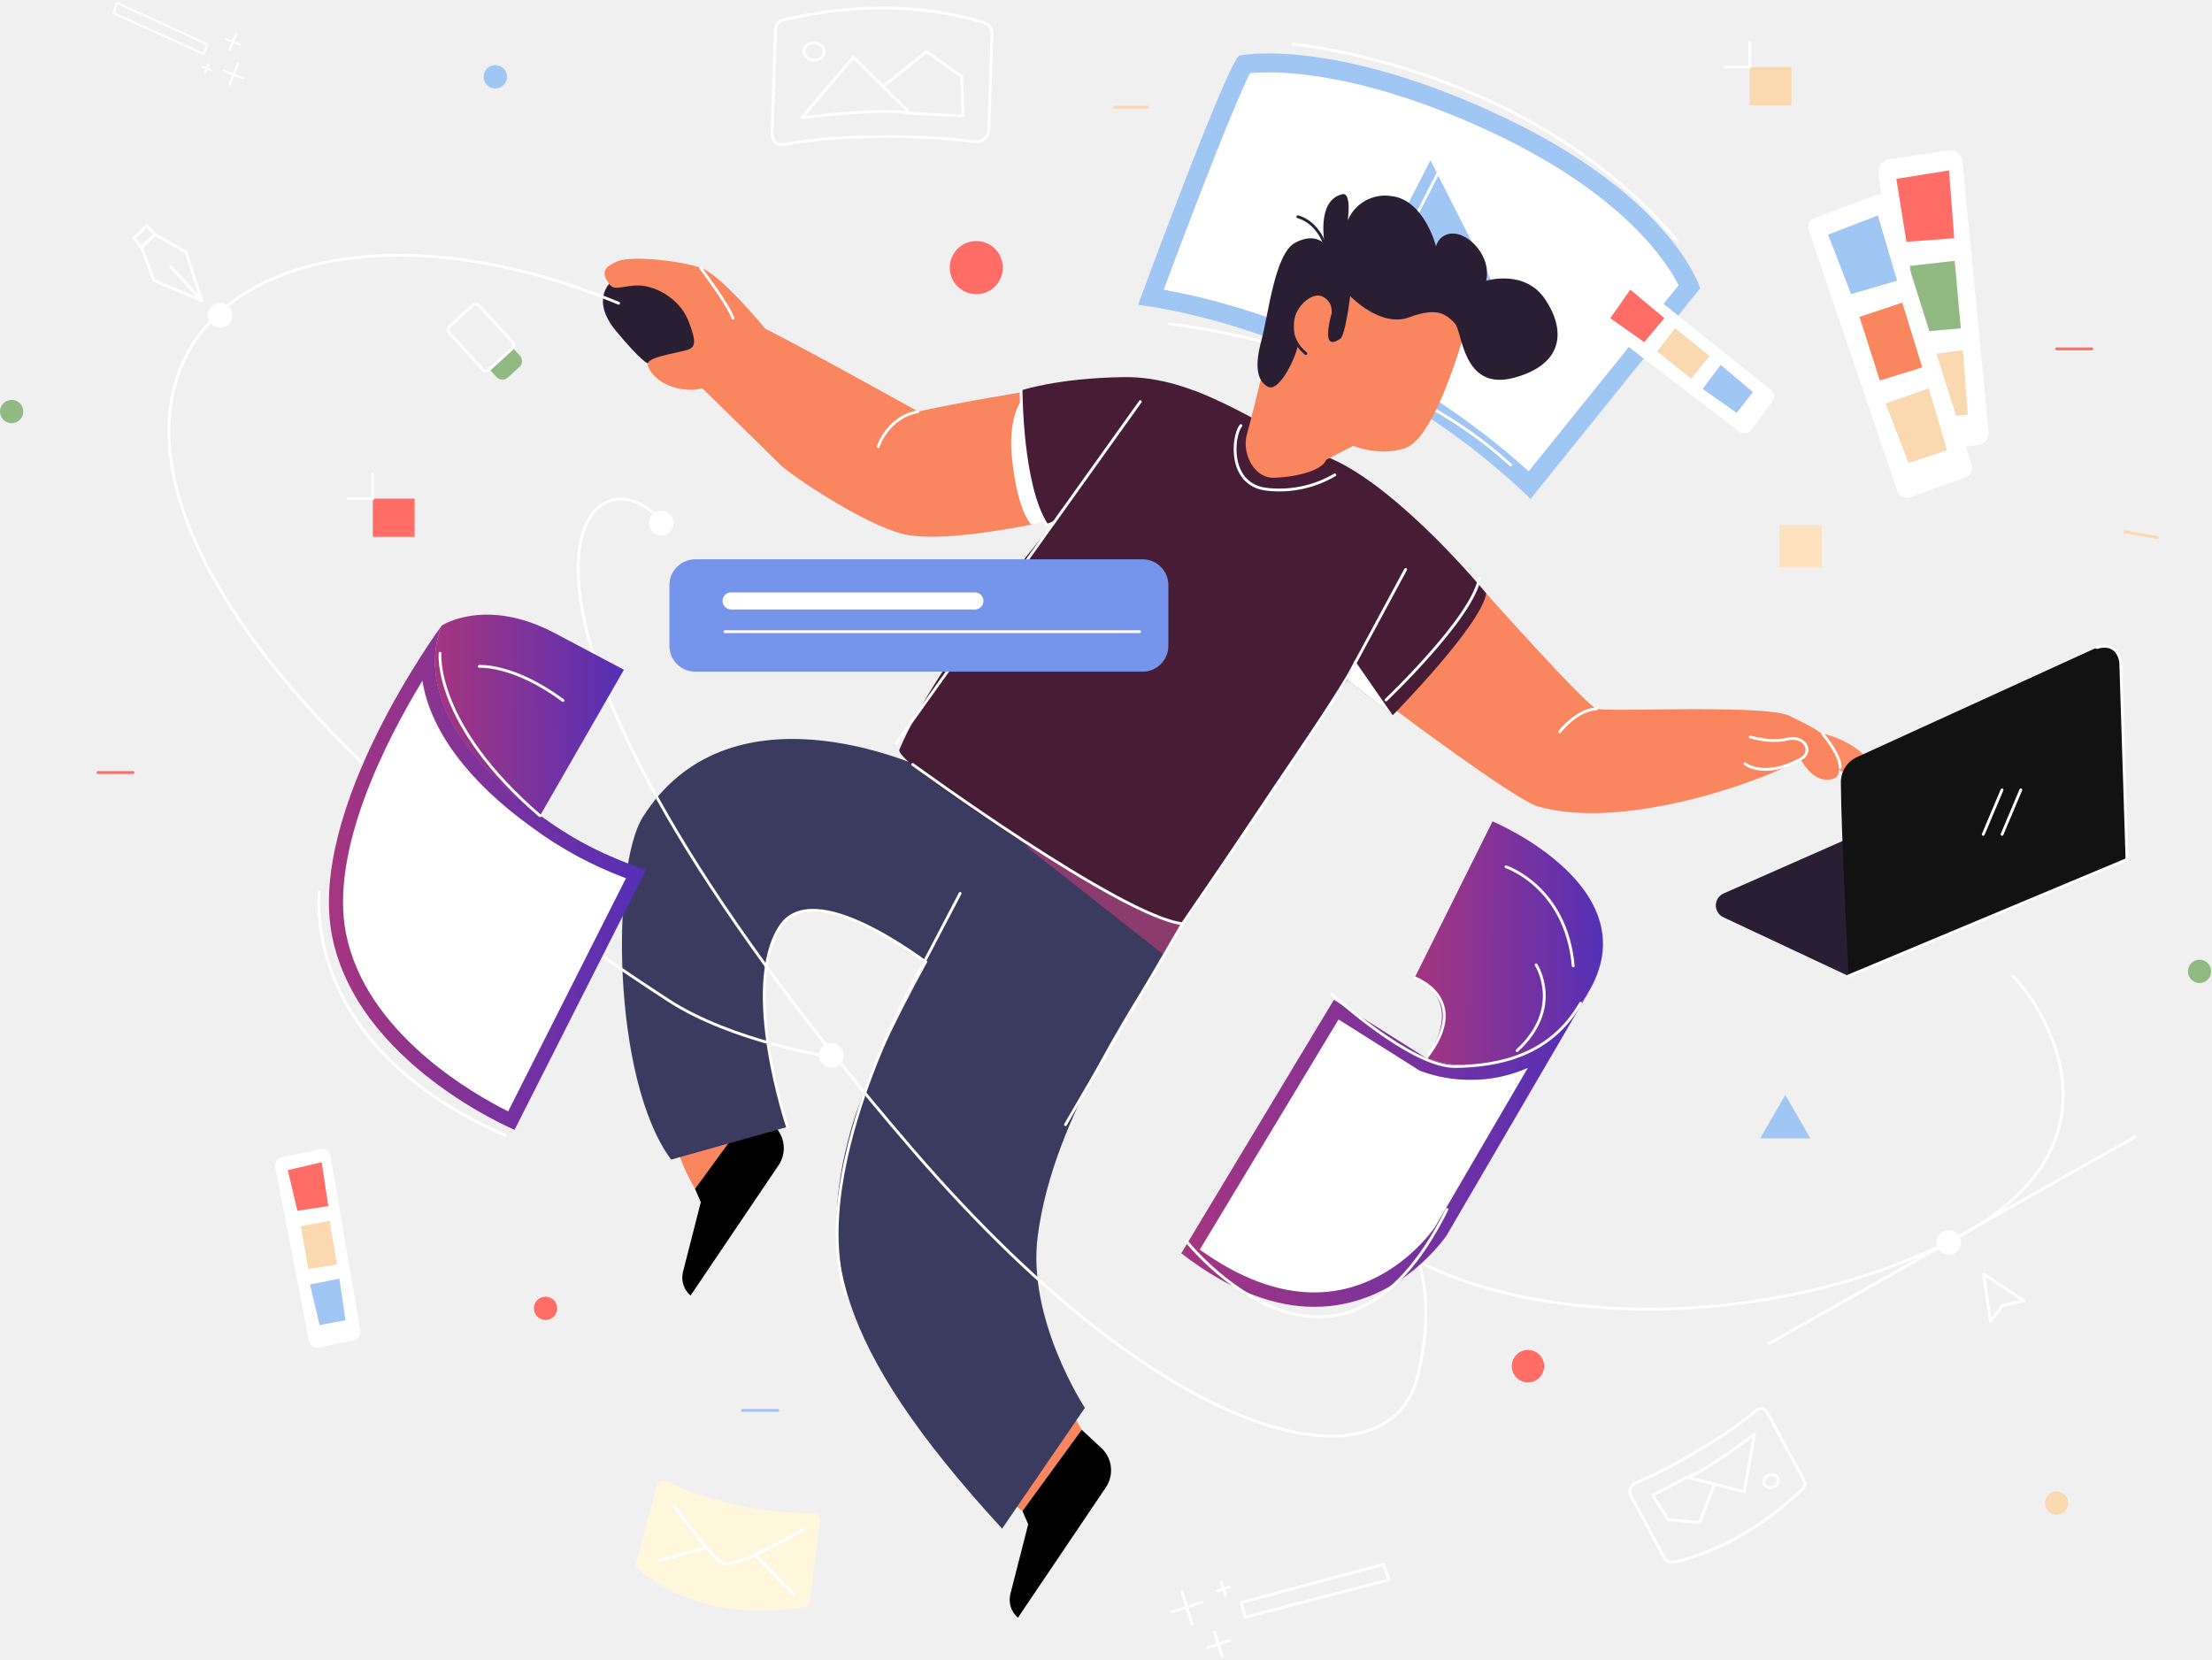
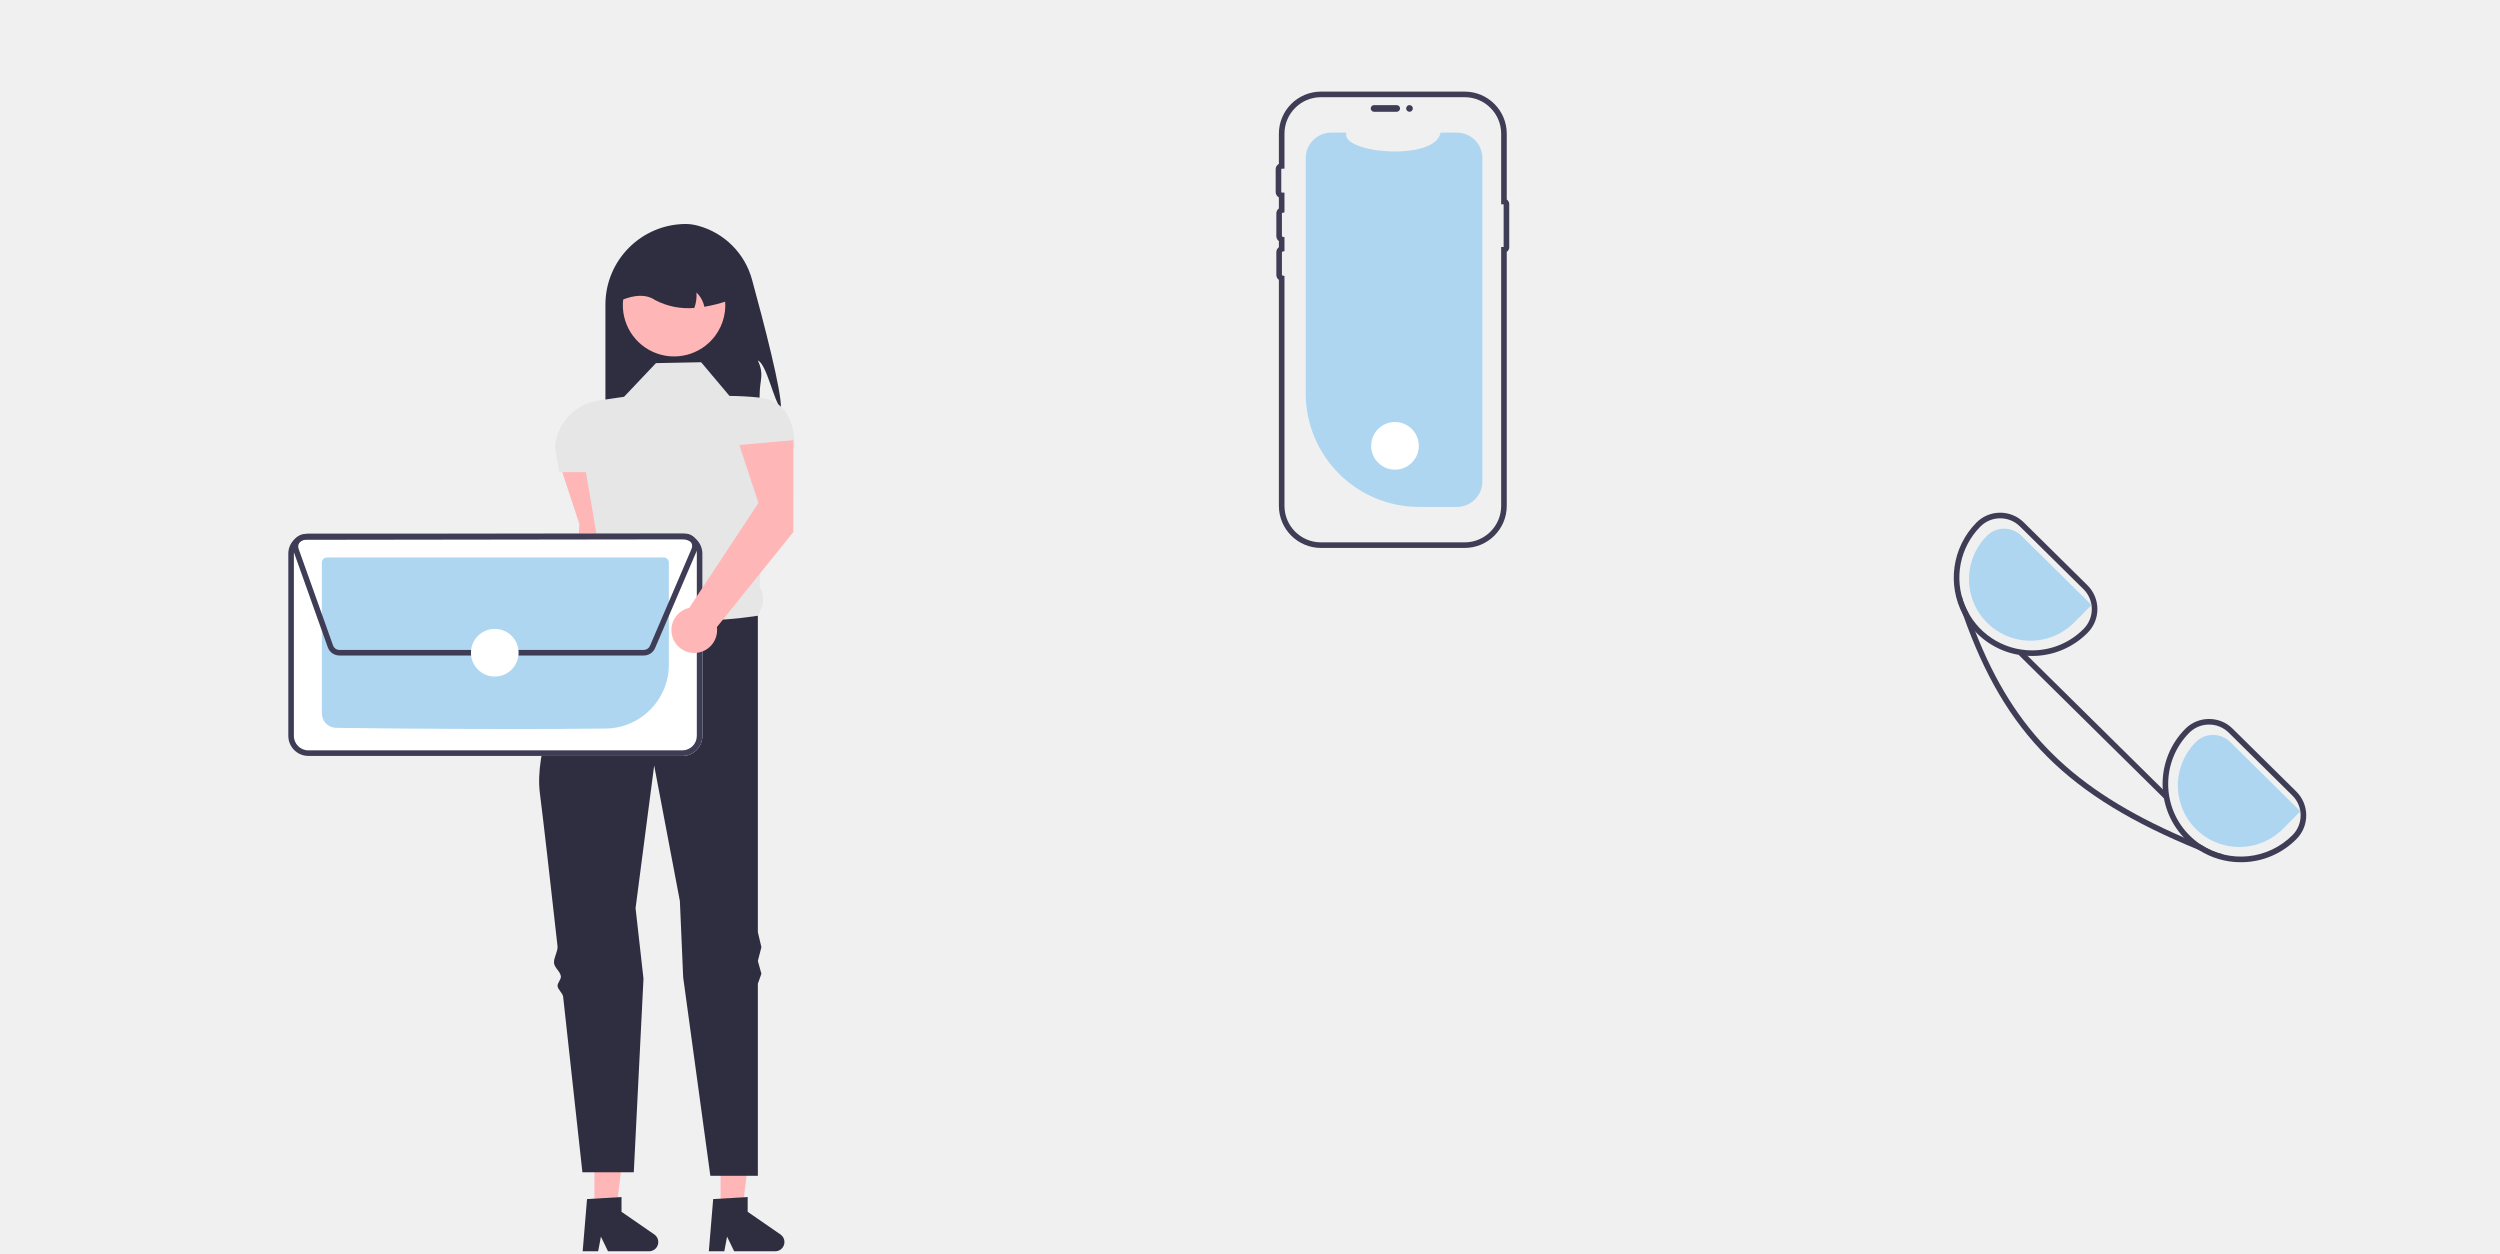
- <svg xmlns="http://www.w3.org/2000/svg" width="785" height="589" viewBox="0 0 785 589" fill="none">
-   <path d="M542.825 172.118C488.653 121.258 425.185 108.128 408.415 105.449C419.717 74.92 437.173 29.536 441.52 22.821C444.332 22.467 447.164 22.305 449.997 22.335C462.319 22.335 488.703 24.898 526.908 42.096C582.083 66.932 596.747 94.865 599.656 101.698L542.825 172.118Z" fill="white" />
-   <path d="M449.997 25.685C462.052 25.685 487.901 28.213 525.487 45.144C575.329 67.618 591.43 92.738 595.71 101.229L542.508 167.228C516.192 143.508 485.466 125.218 452.087 113.404C439.364 108.817 426.291 105.272 412.996 102.803C425.486 69.192 439.062 34.594 443.627 25.953C445.115 25.819 447.255 25.685 450.03 25.685H449.997ZM450.03 18.986C446.633 18.915 443.237 19.15 439.882 19.689C435.969 20.996 403.867 108.179 403.867 108.179C403.867 108.179 480.059 115.966 543.177 177.041L603.368 102.317C603.368 102.317 593.336 68.389 528.129 39.048C489.957 21.85 463.356 18.953 449.897 18.953L450.03 18.986Z" fill="#A0C6F4" />
-   <path d="M415.019 114.961C415.019 114.961 489.941 122.531 536.087 164.984" stroke="white" stroke-linecap="round" stroke-linejoin="round" />
-   <path d="M479.691 111.294L507.647 56.867L536.372 113.622L479.691 111.294Z" fill="#A0C6F4" />
-   <path d="M485.125 110.523L513.081 56.097L541.805 112.851L485.125 110.523Z" stroke="white" stroke-linecap="round" stroke-linejoin="round" />
-   <path d="M458.909 15.67C458.909 15.67 542.942 23.307 595.108 85.403" stroke="white" stroke-linecap="round" stroke-linejoin="round" />
-   <path d="M501.828 256.856C497.214 253.506 494.188 251.179 494.188 251.179C495.458 249.504 515.672 227.917 527.376 210.534C527.376 210.534 503.701 258.246 501.828 256.856Z" fill="white" />
-   <path d="M215.435 99.655C217.692 103.423 218.678 101.915 225.182 101.329C231.686 100.743 240.949 105.583 244.193 113.605C247.436 121.626 246.45 122.866 244.694 123.87C242.939 124.875 230.449 126.382 229.947 128.894" stroke="white" stroke-linecap="round" stroke-linejoin="round" />
-   <path d="M383.92 507.369L378.085 497.505L357.419 532.02L362.837 536.207L383.92 507.369Z" fill="#F9865F" />
-   <path d="M246.667 421.878C246.667 421.878 235.95 404.444 240.548 395.887L274.723 399.554L246.667 421.878Z" fill="#F9865F" />
-   <path d="M246.667 421.878L248.707 426.6L242.404 451.251C242.005 452.774 242.044 454.378 242.514 455.879C242.984 457.381 243.867 458.72 245.062 459.742L276.312 413.471C277.744 411.341 278.371 408.77 278.08 406.219C277.789 403.668 276.599 401.305 274.723 399.554L267.734 393.057L246.667 421.878Z" fill="black" />
-   <path d="M229.948 128.961C239.729 128.727 252.135 128.107 249.644 120.588C247.152 113.069 237.94 94.514 216.789 100.09C216.789 100.09 209.349 106.303 218.645 117.49C227.941 128.677 229.948 128.961 229.948 128.961Z" fill="#2A1E33" />
-   <path d="M279.472 399.889C279.472 399.889 262.752 350.487 276.897 328.8C288.601 310.898 326.688 340.003 331.905 343.872L359.175 294.603C359.175 294.603 352.888 285.761 337.439 277.103C321.99 268.445 258.137 242.521 228.125 289.947C217.04 307.465 216.873 382.674 238.157 411.495L279.472 399.889Z" fill="#3B3B5F" />
-   <path d="M279.472 399.889C279.472 399.889 262.752 350.487 276.897 328.8C288.601 310.897 326.688 340.003 331.905 343.872" stroke="white" stroke-linecap="round" stroke-linejoin="round" />
-   <path d="M359.175 294.603C346.769 307.682 310.002 371.386 301.726 401.782C290.674 442.51 294.837 476.288 355.63 542.454L385.007 499.582C385.007 499.582 364.341 468.165 368.287 438.541C373.872 395.686 404.318 354.137 419.717 327.778L359.175 294.603Z" fill="#3B3B5F" />
-   <path d="M363.84 300.129L412.712 338.563L427.325 316.323L363.84 300.129Z" fill="#8C3C6C" />
-   <path d="M644.599 259.736C652.223 261.377 658.03 264.286 662.021 268.461C666.017 272.648 664.211 274.825 662.757 276.098C661.302 277.37 655.667 275.913 650.768 271.559C645.87 267.205 644.599 259.736 644.599 259.736Z" fill="#FF8A66" />
-   <path d="M494.188 251.179C495.458 249.504 515.672 227.917 527.376 210.534C527.376 210.534 562.739 250.224 566.584 251.514C568.005 251.982 576.616 251.865 587.451 251.765C605.642 251.564 629.835 251.38 635.186 254.076C643.713 258.329 648.829 260.473 650.952 266.452C653.076 272.43 653.929 276.332 648.829 276.684C642.86 277.119 639.031 269.432 639.031 269.432C633.409 272.457 627.555 275.027 621.526 277.119C621.526 277.119 576.198 294.737 545.902 286.213C537.659 283.885 494.188 251.179 494.188 251.179Z" fill="#F9865F" />
-   <path d="M219.431 92.638C215.552 94.129 213.178 95.904 215.435 99.655C217.692 103.406 218.678 101.916 225.182 101.33C231.686 100.743 240.949 105.583 244.193 113.605C247.436 121.627 246.45 122.866 244.694 123.871C242.939 124.875 230.449 126.383 229.948 128.895C229.446 131.407 234.964 138.792 246.517 138.306L249.259 137.804C249.259 137.804 273.452 161.467 276.964 164.967C280.475 168.467 306.19 185.934 320.435 189.484C331.203 192.18 353.039 188.714 366.147 186.135C372.517 184.879 376.848 183.857 376.848 183.857C376.848 183.857 367 166.089 364.993 138.792C364.993 138.792 341.452 142.577 325.802 146.026C325.802 146.026 289.286 125.629 271.53 116.603C271.53 116.603 256.014 97.578 248.757 95.066C241.501 92.554 224.681 90.645 219.431 92.638Z" fill="#F9865F" />
-   <path d="M366.08 186.218C372.45 184.962 376.781 183.941 376.781 183.941C376.781 183.941 364.86 168.869 362.87 141.605C362.87 141.605 357.486 147.416 359.158 162.873C361.265 182.4 366.08 186.218 366.08 186.218Z" fill="white" />
-   <path d="M362.368 138.541C362.368 138.541 362.703 171.917 371.631 185.833L374.825 184.544C374.825 184.544 332.774 233.829 319.164 266.033C316.941 271.308 406.492 328.599 419.717 327.795C419.717 327.795 463.356 261.093 478.237 241.315L494.288 253.775C494.288 253.775 525.738 221.855 527.426 210.535C527.426 210.535 497.046 173.508 472.251 162.656C447.455 151.804 425.068 133.249 398.366 133.835C375.259 134.187 362.368 138.541 362.368 138.541Z" fill="#471C36" />
-   <path d="M494.221 253.774L478.187 241.315L480.745 234.348L494.221 253.774Z" fill="white" />
-   <path d="M518.632 121.827C515.823 130.586 507.714 155.89 498.668 159.005C489.623 162.12 480.277 158.218 480.277 158.218L470.646 163.141C469.576 166.373 461.968 169.153 452.154 169.539C444.881 169.823 440.45 160.462 442.607 153.696C443.593 150.581 447.288 135.275 447.288 135.275C447.288 135.275 455.08 106.538 462.336 100.609C469.593 94.681 476.247 88.786 495.391 96.54C524.551 108.396 518.632 121.827 518.632 121.827Z" fill="#F9865F" />
-   <path d="M460.497 123.083C459.21 128.442 453.642 139.194 449.98 137.251C446.319 135.309 445.048 130.385 447.623 120.923C450.198 111.461 452.354 89.992 459.644 86.124C466.934 82.255 470.161 86.76 470.161 86.76C470.161 86.76 466.934 71.085 476.381 68.925C476.381 68.925 479.591 67.434 478.304 78.169C479.554 75.217 481.754 72.769 484.553 71.212C487.352 69.656 490.59 69.08 493.753 69.578C505.457 70.867 509.62 87.413 509.62 87.413C509.959 86.046 510.769 84.843 511.907 84.016C513.044 83.189 514.437 82.791 515.84 82.891C521.207 82.891 529.366 90.846 527.426 99.638C527.426 99.638 541.153 95.334 548.443 106.337C555.733 117.339 554.88 129.33 537.291 134.053C518.899 138.993 519.067 117.507 516.274 114.71C513.482 111.913 510.489 108.698 500.19 112.567C489.89 116.435 479.156 105.047 479.156 105.047C479.156 105.047 477.484 118.796 475.729 120.119C473.973 121.442 470.579 123.134 471.432 116.686C472.284 110.239 473.371 110.875 472.719 109.167C472.067 107.459 469.175 102.016 463.072 106.806C456.217 112.064 460.497 123.083 460.497 123.083Z" fill="#2A1E33" />
-   <path d="M463.423 125.461C459.327 122.112 456.484 115.949 460.079 109.887C463.674 103.825 469.576 103.004 471.365 105.298C473.154 107.593 473.856 111.461 472.167 116.05" stroke="#2A1E33" stroke-linecap="round" stroke-linejoin="round" />
-   <path d="M362.853 536.207L364.893 540.913L358.59 565.564C358.191 567.086 358.23 568.691 358.7 570.192C359.17 571.694 360.053 573.033 361.248 574.055L392.464 527.783C393.897 525.654 394.524 523.083 394.232 520.532C393.941 517.981 392.751 515.618 390.876 513.867L383.887 507.369L362.853 536.207Z" fill="black" />
-   <path d="M470.161 86.76C470.161 86.76 467.753 78.972 460.581 76.913" stroke="#2A1E33" stroke-linecap="round" stroke-linejoin="round" />
-   <path d="M318.094 263.672L404.67 142.543" stroke="white" stroke-linecap="round" stroke-linejoin="round" />
-   <path d="M440.366 151.017C437.24 155.086 435.819 172.57 450.181 173.692C458.372 174.508 466.61 172.696 473.706 168.517" stroke="white" stroke-linecap="round" stroke-linejoin="round" />
-   <path d="M248.674 95.15C248.674 95.15 258.572 108.263 260.127 112.935" stroke="white" stroke-linecap="round" stroke-linejoin="round" />
-   <path d="M619.252 271.04C619.252 271.04 625.939 276.483 639.031 269.365C643.796 266.803 640.402 260.758 634.35 262.265C628.297 263.772 621.141 261.511 621.141 261.511" stroke="white" stroke-linecap="round" stroke-linejoin="round" />
-   <path d="M646.873 260.49C646.873 260.49 653.21 267.909 653.042 272.313" stroke="white" stroke-linecap="round" stroke-linejoin="round" />
-   <path d="M553.509 259.686C553.509 259.686 559.244 252.033 566.584 251.514" stroke="white" stroke-linecap="round" stroke-linejoin="round" />
-   <path d="M311.657 158.469C311.657 158.469 315.001 148.019 325.735 146.11" stroke="white" stroke-linecap="round" stroke-linejoin="round" />
-   <path d="M340.733 317.027L327.926 341.494C327.926 341.494 285.725 413.019 300.054 459.239" stroke="white" stroke-linecap="round" stroke-linejoin="round" />
-   <path d="M378.118 399.085L419.634 327.795C419.634 327.795 474.057 248.734 479.624 237.664L498.836 202.077" stroke="white" stroke-linecap="round" stroke-linejoin="round" />
-   <path d="M323.913 271.275C323.913 271.275 397.764 325.199 419.65 327.795" stroke="white" stroke-linecap="round" stroke-linejoin="round" />
-   <path d="M362.368 138.541C362.368 138.541 362.368 172.386 371.414 186.252" stroke="white" stroke-linecap="round" stroke-linejoin="round" />
-   <path d="M525.002 205.175C522.678 219.109 491.863 248.399 491.863 248.399" stroke="white" stroke-linecap="round" stroke-linejoin="round" />
-   <path d="M295.004 378.872C297.424 378.872 299.385 376.908 299.385 374.484C299.385 372.061 297.424 370.097 295.004 370.097C292.585 370.097 290.624 372.061 290.624 374.484C290.624 376.908 292.585 378.872 295.004 378.872Z" fill="white" />
-   <path d="M706.379 468.852L703.954 452.055L718.25 461.584L710.776 463.208L706.379 468.852Z" stroke="white" stroke-linecap="round" stroke-linejoin="round" />
-   <path d="M231.954 182.099C204.851 158.134 160.059 217.87 323.913 408.011C418.463 517.702 492.783 527.532 502.815 489.367C520.872 420.906 455.665 403.607 479.942 430.418C515.221 469.405 615.556 477.644 690.344 441.27C764.129 405.365 718.768 349.616 714.187 346.35" stroke="white" stroke-linecap="round" stroke-linejoin="round" />
-   <path d="M691.582 445.306C694.001 445.306 695.962 443.342 695.962 440.919C695.962 438.495 694.001 436.531 691.582 436.531C689.162 436.531 687.201 438.495 687.201 440.919C687.201 443.342 689.162 445.306 691.582 445.306Z" fill="white" />
-   <path d="M627.779 476.773L757.742 403.389" stroke="white" stroke-linecap="round" stroke-linejoin="round" />
-   <path d="M234.663 190.037C237.082 190.037 239.043 188.072 239.043 185.649C239.043 183.226 237.082 181.261 234.663 181.261C232.243 181.261 230.282 183.226 230.282 185.649C230.282 188.072 232.243 190.037 234.663 190.037Z" fill="white" />
-   <path d="M346.468 104.394C351.667 104.394 355.881 100.173 355.881 94.966C355.881 89.758 351.667 85.537 346.468 85.537C341.269 85.537 337.055 89.758 337.055 94.966C337.055 100.173 341.269 104.394 346.468 104.394Z" fill="#FF6D66" />
-   <path d="M175.792 23.106C174.971 23.103 174.168 23.343 173.484 23.798C172.8 24.252 172.266 24.899 171.949 25.658C171.633 26.417 171.548 27.252 171.706 28.059C171.865 28.866 172.258 29.607 172.837 30.19C173.417 30.772 174.155 31.169 174.96 31.331C175.765 31.493 176.6 31.412 177.358 31.098C178.117 30.784 178.766 30.252 179.222 29.568C179.678 28.885 179.922 28.081 179.922 27.259C179.922 26.16 179.487 25.107 178.713 24.328C177.939 23.55 176.889 23.11 175.792 23.106Z" fill="#A0C6F4" />
-   <path d="M729.87 537.53C732.151 537.53 734 535.678 734 533.394C734 531.109 732.151 529.257 729.87 529.257C727.589 529.257 725.74 531.109 725.74 533.394C725.74 535.678 727.589 537.53 729.87 537.53Z" fill="#FAD8B0" />
-   <path d="M655.985 346.333L611.494 325.45C610.709 325.062 610.051 324.459 609.594 323.712C609.138 322.964 608.902 322.103 608.915 321.227C608.927 320.35 609.187 319.496 609.664 318.761C610.141 318.027 610.816 317.443 611.611 317.077L694.307 280.636C694.886 280.379 695.513 280.247 696.146 280.247C696.779 280.247 697.406 280.379 697.985 280.636L754.833 305.053L655.985 346.333Z" fill="#2A1E33" />
-   <path d="M653.293 277.672C653.393 296.093 656.035 346.334 656.035 346.334L754.883 304.986L752.659 235.069C752.63 234.077 752.356 233.108 751.863 232.248C751.369 231.388 750.671 230.664 749.83 230.14C748.989 229.616 748.031 229.309 747.043 229.245C746.055 229.182 745.066 229.364 744.165 229.777L659.078 268.629C657.342 269.412 655.871 270.684 654.844 272.289C653.817 273.895 653.278 275.765 653.293 277.672Z" fill="#121212" />
-   <path d="M655.985 346.333L754.833 304.986L752.609 235.068C752.609 235.068 751.957 227.432 744.115 229.776" stroke="white" stroke-linecap="round" stroke-linejoin="round" />
-   <path d="M703.82 296.076L710.492 280.284" stroke="white" stroke-linecap="round" stroke-linejoin="round" />
-   <path d="M710.492 296.076L717.163 280.284" stroke="white" stroke-linecap="round" stroke-linejoin="round" />
-   <path d="M193.599 468.4C195.879 468.4 197.728 466.548 197.728 464.263C197.728 461.979 195.879 460.127 193.599 460.127C191.318 460.127 189.469 461.979 189.469 464.263C189.469 466.548 191.318 468.4 193.599 468.4Z" fill="#FF6D66" />
-   <path d="M542.257 490.556C545.433 490.556 548.008 487.976 548.008 484.795C548.008 481.613 545.433 479.034 542.257 479.034C539.08 479.034 536.505 481.613 536.505 484.795C536.505 487.976 539.08 490.556 542.257 490.556Z" fill="#FF6D66" />
-   <path d="M236.468 525.707C252.84 533.243 270.667 537.073 288.684 536.927C289.019 536.93 289.349 537.003 289.653 537.142C289.957 537.281 290.229 537.483 290.45 537.734C290.671 537.985 290.836 538.281 290.935 538.6C291.035 538.92 291.065 539.258 291.025 539.59L287.414 568.26C287.342 568.758 287.113 569.219 286.761 569.578C286.41 569.936 285.953 570.173 285.457 570.253C278.134 571.643 248.674 575.696 226.57 556.856C226.234 556.567 225.986 556.189 225.856 555.765C225.726 555.341 225.718 554.889 225.835 554.461L233.124 527.114C233.225 526.782 233.398 526.477 233.63 526.219C233.862 525.962 234.148 525.759 234.467 525.625C234.786 525.49 235.131 525.428 235.477 525.442C235.823 525.457 236.161 525.547 236.468 525.707Z" fill="#FFF7DC" />
-   <path d="M239.06 534.08C239.06 534.08 251.8 552.016 256.348 554.595C260.896 557.174 285.441 542.504 285.441 542.504" stroke="white" stroke-linecap="round" stroke-linejoin="round" />
-   <path d="M268.37 552.117L281.762 565.899" stroke="white" stroke-linecap="round" stroke-linejoin="round" />
-   <path d="M249.761 549.454L234.094 553.724" stroke="white" stroke-linecap="round" stroke-linejoin="round" />
-   <path d="M646.505 186.402H631.541V201.391H646.505V186.402Z" fill="#FFE1C0" />
-   <path d="M633.564 388.518L638.011 396.239L642.459 403.959H633.564H624.686L629.116 396.239L633.564 388.518Z" fill="#A0C6F4" />
-   <path d="M274.004 46.752L275.175 11.718C275.041 8.369 276.378 7.414 278.385 6.962C287.882 4.869 316.84 -1.579 348.157 7.716C352.219 8.921 352.086 11.065 352.019 13.008L350.899 46.4C350.817 47.024 350.606 47.624 350.279 48.162C349.951 48.699 349.515 49.162 348.999 49.52C348.482 49.878 347.896 50.124 347.279 50.241C346.661 50.359 346.026 50.345 345.415 50.202C334.032 48.837 322.567 48.278 311.106 48.527C300.082 48.48 289.074 49.371 278.201 51.19C275.091 51.776 273.921 49.498 274.004 46.752Z" stroke="white" stroke-linecap="round" stroke-linejoin="round" />
-   <path d="M284.571 41.728L302.863 20.292L323.094 40.304C316.105 37.943 284.571 41.728 284.571 41.728Z" stroke="white" stroke-linecap="round" stroke-linejoin="round" />
-   <path d="M314.048 30.139L328.829 18.283L341.285 27.192L341.753 41.108L323.077 40.204" stroke="white" stroke-linecap="round" stroke-linejoin="round" />
-   <path d="M292.472 18.614C292.642 16.93 291.178 15.403 289.203 15.203C287.228 15.003 285.489 16.206 285.319 17.89C285.149 19.574 286.613 21.101 288.588 21.301C290.563 21.501 292.302 20.298 292.472 18.614Z" stroke="white" stroke-linecap="round" stroke-linejoin="round" />
-   <path d="M627.461 501.776L639.717 524.451C641.004 526.477 640.553 527.633 639.432 528.671C634.182 533.544 618.182 548.382 594.774 554.176C591.748 554.93 591.029 553.506 590.36 552.25L578.656 530.631C578.479 530.202 578.393 529.742 578.403 529.279C578.412 528.816 578.518 528.359 578.713 527.939C578.908 527.519 579.188 527.144 579.535 526.837C579.882 526.531 580.288 526.3 580.729 526.159C588.468 522.794 595.956 518.877 603.134 514.436C610.204 510.402 616.917 505.769 623.197 500.587C624.869 498.912 626.541 500.001 627.461 501.776Z" stroke="white" stroke-linecap="round" stroke-linejoin="round" />
-   <path d="M622.646 508.96L618.984 529.375L598.72 524.2C603.986 523.061 622.646 508.96 622.646 508.96Z" stroke="white" stroke-linecap="round" stroke-linejoin="round" />
-   <path d="M608.183 527.248L603.184 540.276L591.982 539.255L586.514 530.58L598.703 524.2" stroke="white" stroke-linecap="round" stroke-linejoin="round" />
-   <path d="M629.443 527.599C630.77 526.992 631.429 525.585 630.915 524.458C630.4 523.331 628.908 522.91 627.581 523.517C626.254 524.124 625.595 525.53 626.109 526.658C626.624 527.785 628.116 528.206 629.443 527.599Z" stroke="white" stroke-linecap="round" stroke-linejoin="round" />
-   <path d="M567.771 114.626L617.58 152.809C617.839 153.009 618.135 153.155 618.451 153.239C618.767 153.323 619.096 153.343 619.42 153.298C619.744 153.252 620.056 153.143 620.337 152.975C620.618 152.808 620.863 152.586 621.057 152.323L628.581 142.107C628.951 141.598 629.11 140.966 629.026 140.342C628.942 139.718 628.621 139.151 628.13 138.758L579.024 99.387C578.763 99.178 578.464 99.026 578.143 98.937C577.821 98.849 577.486 98.826 577.156 98.872C576.826 98.917 576.509 99.029 576.223 99.201C575.938 99.373 575.69 99.602 575.496 99.872L567.27 111.26C566.9 111.776 566.746 112.417 566.84 113.045C566.933 113.673 567.267 114.24 567.771 114.626Z" fill="white" stroke="white" stroke-linecap="round" stroke-linejoin="round" />
-   <path d="M571.45 112.918L583.521 121.409L590.661 112.885L578.572 102.786L571.45 112.918Z" fill="#FF6D66" />
-   <path d="M588.069 124.725L600.174 134.337L606.662 126.349L594.473 116.452L588.069 124.725Z" fill="#FAD8B0" />
-   <path d="M604.237 138.021L616.326 146.512L622.077 139.11L610.641 129.514L604.237 138.021Z" fill="#A0C6F4" />
-   <path d="M667.171 61.238L678.523 156.694C678.575 157.196 678.727 157.683 678.97 158.126C679.213 158.568 679.542 158.957 679.938 159.27C680.335 159.582 680.789 159.812 681.276 159.945C681.762 160.077 682.271 160.111 682.77 160.043L701.998 157.397C702.963 157.268 703.839 156.767 704.441 156.001C705.044 155.235 705.325 154.264 705.225 153.294L695.912 57.269C695.861 56.762 695.708 56.27 695.461 55.824C695.215 55.377 694.881 54.986 694.479 54.673C694.078 54.36 693.617 54.132 693.124 54.002C692.632 53.873 692.118 53.844 691.615 53.92L670.364 57.034C669.388 57.176 668.506 57.696 667.909 58.482C667.312 59.268 667.046 60.258 667.171 61.238Z" fill="white" stroke="white" stroke-linecap="round" stroke-linejoin="round" />
-   <path d="M672.972 63.465L676.567 85.805L693.521 84.549L691.665 60.484L672.972 63.465Z" fill="#FF6D66" />
-   <path d="M677.788 94.346L680.179 117.908L695.862 116.502L693.688 92.554L677.788 94.346Z" fill="#91BA83" />
-   <path d="M680.48 126.332L684.074 148.672L698.336 147.098L696.614 124.272L680.48 126.332Z" fill="#FAD8B0" />
-   <path d="M642.392 81.568L673.825 174.127C673.953 174.504 674.154 174.852 674.417 175.15C674.681 175.449 675.001 175.692 675.359 175.865C675.717 176.038 676.105 176.137 676.502 176.158C676.899 176.179 677.296 176.121 677.671 175.986L697.367 168.886C698.094 168.62 698.691 168.083 699.033 167.388C699.376 166.692 699.438 165.891 699.206 165.151L669.695 71.688C669.571 71.3 669.37 70.941 669.104 70.633C668.838 70.325 668.512 70.074 668.147 69.895C667.781 69.717 667.383 69.615 666.977 69.595C666.57 69.575 666.164 69.637 665.783 69.779L644.181 77.8C643.447 78.066 642.847 78.61 642.512 79.316C642.177 80.021 642.134 80.831 642.392 81.568Z" fill="white" stroke="white" stroke-linecap="round" stroke-linejoin="round" />
-   <path d="M648.762 83.26L656.921 104.377L673.24 99.605L666.435 76.444L648.762 83.26Z" fill="#A0C6F4" />
-   <path d="M659.897 112.466L667.12 135.024L682.168 130.368L675.079 107.392L659.897 112.466Z" fill="#F9865F" />
-   <path d="M669.16 143.196L677.319 164.297L690.946 159.775L684.526 137.804L669.16 143.196Z" fill="#FAD8B0" />
-   <path d="M405.472 198.477H246.718C241.657 198.477 237.555 202.586 237.555 207.654V229.174C237.555 234.242 241.657 238.351 246.718 238.351H405.472C410.532 238.351 414.635 234.242 414.635 229.174V207.654C414.635 202.586 410.532 198.477 405.472 198.477Z" fill="#7595EC" />
-   <path d="M345.983 210.216H259.441C257.77 210.216 256.415 211.573 256.415 213.247C256.415 214.922 257.77 216.279 259.441 216.279H345.983C347.654 216.279 349.009 214.922 349.009 213.247C349.009 211.573 347.654 210.216 345.983 210.216Z" fill="white" />
-   <path d="M257.284 224.149H404.402" stroke="white" stroke-linecap="round" stroke-linejoin="round" />
-   <path d="M182.008 123.451L184.511 126.196C185.02 126.753 185.286 127.49 185.252 128.245C185.218 128.999 184.886 129.709 184.33 130.218L180.231 133.968C179.675 134.477 178.939 134.744 178.186 134.71C177.433 134.676 176.724 134.343 176.215 133.786L173.712 131.041L182.008 123.451Z" fill="#91BA83" />
-   <path d="M159.465 118.115L171.272 131.061C171.882 131.73 172.918 131.777 173.587 131.166L181.746 123.7C182.415 123.089 182.462 122.051 181.851 121.382L170.045 108.436C169.435 107.767 168.398 107.72 167.73 108.331L159.57 115.797C158.902 116.408 158.855 117.446 159.465 118.115Z" stroke="white" stroke-linecap="round" stroke-linejoin="round" />
-   <path d="M147.134 176.941H132.304V190.505H147.134V176.941Z" fill="#FF6D66" />
-   <path d="M132.304 168.215V176.94H123.442" stroke="white" stroke-linecap="round" stroke-linejoin="round" />
-   <path d="M635.771 23.759H620.94V37.324H635.771V23.759Z" fill="#FAD8B0" />
-   <path d="M620.94 15.034V23.759H612.079" stroke="white" stroke-linecap="round" stroke-linejoin="round" />
-   <path d="M219.531 107.609C65.709 43.771 -52.601 166.725 237.237 354.991C260.06 369.829 295.071 375.087 295.071 375.087" stroke="white" stroke-linecap="round" stroke-linejoin="round" />
-   <path d="M78.098 116.284C80.518 116.284 82.479 114.32 82.479 111.897C82.479 109.474 80.518 107.509 78.098 107.509C75.679 107.509 73.718 109.474 73.718 111.897C73.718 114.32 75.679 116.284 78.098 116.284Z" fill="white" />
-   <path d="M50.21 87.798L55.008 83.176L66.026 89.506L71.578 106.638L54.64 99.537L50.21 87.798Z" stroke="white" stroke-linecap="round" stroke-linejoin="round" />
-   <path d="M55.008 83.176L50.21 87.798L47.518 84.532L52.116 80.111L55.008 83.176Z" stroke="white" stroke-linecap="round" stroke-linejoin="round" />
-   <path d="M71.578 106.638L60.559 94.53" stroke="white" stroke-linecap="round" stroke-linejoin="round" />
-   <path d="M98.195 414.074L110.133 475.768C110.197 476.089 110.324 476.394 110.505 476.665C110.687 476.936 110.921 477.169 111.193 477.349C111.465 477.53 111.77 477.655 112.09 477.717C112.41 477.779 112.74 477.777 113.059 477.711L125.465 475.065C126.087 474.932 126.632 474.562 126.988 474.035C127.343 473.507 127.481 472.862 127.371 472.235L116.771 410.155C116.714 409.827 116.59 409.514 116.408 409.235C116.227 408.956 115.99 408.717 115.714 408.532C115.437 408.348 115.126 408.221 114.799 408.16C114.472 408.1 114.136 408.106 113.812 408.179L100.118 411.227C99.805 411.287 99.507 411.408 99.241 411.584C98.975 411.76 98.746 411.986 98.567 412.251C98.389 412.515 98.264 412.812 98.2 413.125C98.136 413.438 98.135 413.76 98.195 414.074Z" fill="white" stroke="white" stroke-linecap="round" stroke-linejoin="round" />
-   <path d="M102.125 415.246L105.535 429.631L116.504 428.007L114.163 412.416L102.125 415.246Z" fill="#FF6D66" />
-   <path d="M106.739 435.141L109.414 450.364L119.563 448.706L117.005 433.198L106.739 435.141Z" fill="#FAD8B0" />
-   <path d="M110.016 455.84L113.41 470.225L122.623 468.501L120.433 453.73L110.016 455.84Z" fill="#A0C6F4" />
-   <path d="M440.467 568.662L490.961 555.131L492.9 560.607L441.821 573.887L440.467 568.662Z" stroke="white" stroke-linecap="round" stroke-linejoin="round" />
-   <path d="M433.444 561.595L434.916 566.184" stroke="white" stroke-linecap="round" stroke-linejoin="round" />
-   <path d="M432.023 564.592L436.287 563.119" stroke="white" stroke-linecap="round" stroke-linejoin="round" />
-   <path d="M431.003 579.129L433.745 587.804" stroke="white" stroke-linecap="round" stroke-linejoin="round" />
-   <path d="M428.663 584.622L436.253 582.21" stroke="white" stroke-linecap="round" stroke-linejoin="round" />
-   <path d="M419.45 564.827L423.045 576.315" stroke="white" stroke-linecap="round" stroke-linejoin="round" />
-   <path d="M415.889 571.978L426.522 568.578" stroke="white" stroke-linecap="round" stroke-linejoin="round" />
-   <path d="M72.179 19.103L40.228 4.651L41.549 1L73.701 15.821L72.179 19.103Z" stroke="white" stroke-width="0.67" stroke-linecap="round" stroke-linejoin="round" />
-   <path d="M72.832 25.768L74.019 22.754" stroke="white" stroke-width="0.67" stroke-linecap="round" stroke-linejoin="round" />
-   <path d="M74.838 24.814L71.996 23.759" stroke="white" stroke-width="0.67" stroke-linecap="round" stroke-linejoin="round" />
-   <path d="M81.526 17.696L83.783 12.036" stroke="white" stroke-width="0.67" stroke-linecap="round" stroke-linejoin="round" />
-   <path d="M85.07 15.838L80.121 13.862" stroke="white" stroke-width="0.67" stroke-linecap="round" stroke-linejoin="round" />
-   <path d="M81.459 30.039L84.469 22.553" stroke="white" stroke-width="0.67" stroke-linecap="round" stroke-linejoin="round" />
-   <path d="M86.341 27.845L79.386 25.082" stroke="white" stroke-width="0.67" stroke-linecap="round" stroke-linejoin="round" />
-   <path d="M191.643 289.478C169.104 273.234 146.967 247.98 156.681 222.039C156.681 222.039 172.214 211.673 196.809 224.635L221.421 237.664L191.643 289.478Z" fill="url(#paint0_linear_16_174)" />
-   <path d="M181.427 397.712C171.278 392.906 128.007 370.331 120.299 331.764C113.611 298.471 139.092 253.54 151.833 233.678C151.013 260.021 177.431 282.328 190.171 291.505C201.012 299.489 212.974 305.821 225.667 310.295L181.427 397.712Z" fill="white" />
-   <path d="M149.893 241.516C152.652 259.033 165.994 277.17 188.7 293.548C198.945 301.121 210.202 307.215 222.139 311.651L180.34 394.38C167.566 388.016 129.829 366.48 122.79 331.278C116.955 302.022 136.751 263.22 149.927 241.516H149.893ZM156.715 222.04C156.715 222.04 108.813 286.883 117.875 332.266C126.937 377.65 182.614 400.928 182.614 400.928L229.212 308.821C214.649 303.479 205.186 299.125 191.676 289.378C169.138 273.134 147.001 247.88 156.715 221.939V222.04Z" fill="url(#paint1_linear_16_174)" />
-   <path d="M144.091 259.719C145.496 268.154 148.824 276.151 153.818 283.087C158.811 290.024 165.336 295.712 172.883 299.71" stroke="white" stroke-linecap="round" stroke-linejoin="round" />
-   <path d="M186.794 309.022L212.793 322.972" stroke="white" stroke-linecap="round" stroke-linejoin="round" />
-   <path d="M147.803 296.93C147.803 296.93 156.163 315.536 183.082 327.627" stroke="white" stroke-linecap="round" stroke-linejoin="round" />
-   <path d="M126.435 299.711C126.435 299.711 127.372 319.254 140.363 325.769" stroke="white" stroke-linecap="round" stroke-linejoin="round" />
-   <path d="M156.163 231.82C156.163 231.82 153.755 256.94 191.642 289.479" stroke="white" stroke-linecap="round" stroke-linejoin="round" />
-   <path d="M170.091 236.475C170.091 236.475 182.162 235.537 199.802 248.566" stroke="white" stroke-linecap="round" stroke-linejoin="round" />
-   <path d="M113.243 316.558C112.474 329.001 114.029 374.099 179.236 402.87" stroke="white" stroke-linecap="round" stroke-linejoin="round" />
-   <path d="M529.684 291.471L502.029 346.987C502.029 346.987 520.789 353.903 506.125 375.456C506.125 375.456 540.802 389.858 563.491 352.463C586.18 315.067 529.684 291.471 529.684 291.471Z" fill="url(#paint2_linear_16_174)" />
-   <path d="M466.382 461.148C452.388 461.148 437.624 455.421 422.459 444.117L474.191 358.24L504.972 377.649L505.172 377.733C510.552 379.711 516.245 380.698 521.976 380.647C531.697 380.707 541.191 377.701 549.112 372.056L511.292 436.949C511.208 437.067 494.923 461.199 466.382 461.199V461.148Z" fill="white" />
-   <path d="M475.027 361.757L503.45 379.693L503.818 379.927L504.203 380.078C509.89 382.184 515.912 383.239 521.976 383.193C528.943 383.219 535.838 381.77 542.207 378.939L509.202 435.493C508.132 437.067 492.816 458.637 466.399 458.637C453.508 458.637 439.865 453.529 425.787 443.447L475.027 361.757ZM563.491 352.446C550.667 373.58 534.031 378.169 521.976 378.169C516.572 378.214 511.204 377.289 506.125 375.439L473.371 354.79L419.216 444.754C437.307 458.72 453.14 463.744 466.399 463.744C496.679 463.744 513.465 438.256 513.465 438.256L563.491 352.53V352.446Z" fill="url(#paint3_linear_16_174)" />
-   <path d="M502.029 346.986C502.029 346.986 522.661 354.288 506.125 375.456" stroke="white" stroke-linecap="round" stroke-linejoin="round" />
-   <path d="M472.719 352.848C472.719 352.848 500.825 378.637 516.375 378.453C531.924 378.269 550.182 374.585 560.933 355.996" stroke="white" stroke-linecap="round" stroke-linejoin="round" />
-   <path d="M476.18 386.207C476.18 386.207 495.458 403.355 517.027 397.846" stroke="white" stroke-linecap="round" stroke-linejoin="round" />
-   <path d="M496.428 411.83C496.428 411.83 506.543 419.416 520.688 412.231" stroke="white" stroke-linecap="round" stroke-linejoin="round" />
-   <path d="M449.88 422.414C449.88 422.414 473.288 445.675 509.988 430.335" stroke="white" stroke-linecap="round" stroke-linejoin="round" />
-   <path d="M462.587 399.722C462.587 399.722 472.117 406.554 478.086 408.732" stroke="white" stroke-linecap="round" stroke-linejoin="round" />
-   <path d="M534.432 307.581C534.432 307.581 555.75 314.565 558.308 342.749" stroke="white" stroke-linecap="round" stroke-linejoin="round" />
-   <path d="M545.149 342.398C545.149 342.398 554.964 357.62 538.378 372.826" stroke="white" stroke-linecap="round" stroke-linejoin="round" />
-   <path d="M421.122 440.567C421.122 440.567 474.625 507.687 513.499 429.196" stroke="white" stroke-linecap="round" stroke-linejoin="round" />
-   <path d="M34.744 274.138H47.217" stroke="#FF6D66" stroke-linecap="round" stroke-linejoin="round" />
-   <path d="M729.87 123.803H742.343" stroke="#FF6D66" stroke-linecap="round" stroke-linejoin="round" />
-   <path d="M395.223 38.06H407.713" stroke="#FAD8B0" stroke-miterlimit="10" />
-   <path d="M753.696 188.63L765.968 190.84" stroke="#FAD8B0" stroke-miterlimit="10" />
-   <path d="M263.504 500.503H275.994" stroke="#A0C6F4" stroke-linecap="round" stroke-linejoin="round" />
-   <path d="M780.581 348.829C782.862 348.829 784.711 346.977 784.711 344.692C784.711 342.408 782.862 340.556 780.581 340.556C778.3 340.556 776.451 342.408 776.451 344.692C776.451 346.977 778.3 348.829 780.581 348.829Z" fill="#91BA83" />
-   <path d="M4.13 150.18C6.411 150.18 8.26 148.328 8.26 146.043C8.26 143.759 6.411 141.907 4.13 141.907C1.849 141.907 0 143.759 0 146.043C0 148.328 1.849 150.18 4.13 150.18Z" fill="#91BA83" />
-   <defs>
-     <linearGradient id="paint0_linear_16_174" x1="150.244" y1="250.024" x2="229.354" y2="250.297" gradientUnits="userSpaceOnUse">
-       <stop stop-color="#AA367C" />
-       <stop offset="1" stop-color="#4A2FBD" />
-     </linearGradient>
-     <linearGradient id="paint1_linear_16_174" x1="109.878" y1="301.97" x2="242.514" y2="302.276" gradientUnits="userSpaceOnUse">
-       <stop stop-color="#AA367C" />
-       <stop offset="1" stop-color="#4A2FBD" />
-     </linearGradient>
-     <linearGradient id="paint2_linear_16_174" x1="497.955" y1="330.243" x2="576.769" y2="330.466" gradientUnits="userSpaceOnUse">
-       <stop stop-color="#AA367C" />
-       <stop offset="1" stop-color="#4A2FBD" />
-     </linearGradient>
-     <linearGradient id="paint3_linear_16_174" x1="410.422" y1="402.211" x2="580.551" y2="403.021" gradientUnits="userSpaceOnUse">
-       <stop stop-color="#AA367C" />
-       <stop offset="1" stop-color="#4A2FBD" />
-     </linearGradient>
-   </defs>
+ <svg xmlns="http://www.w3.org/2000/svg" data-name="Layer 1" width="894.249" height="448.282" viewBox="0 0 894.249 448.282">
+   <path d="M447.37,674.141q-40.475,0-80.829-1.449c-38.44-1.381-78.19-2.808-115.136-23.299-25.845-14.333-48.735-37.329-66.194-66.504a223.77,223.77,0,0,1-25.369-63.604,261.476,261.476,0,0,1,.953-123.779,219.834,219.834,0,0,1,14.741-40.4c26.943-55.793,76.085-93.246,134.826-102.754a6.807,6.807,0,0,1,1.463-.031c.264.014.528.029.796.018l.346-.11a16.882,16.882,0,0,1,2.721-.698c90.594-13.487,186.365,13.802,276.952,78.914,70.042,50.351,162.868,77.464,283.781,82.889l1.717.09c33.66,1.934,66.218,15.811,94.16,40.133,27.579,24.006,48.287,56.034,59.884,92.624,1.426,4.461,2.733,9.104,3.884,13.801a26.039,26.039,0,0,1-6.941,24.69v.009l-.301.31c-.725.721-1.488,1.412-2.267,2.056l-.917.756c-7.727,6.365-13.83,11.394-21.135,15.299a64.983,64.983,0,0,1-15.419,5.821c-29.465,7.184-59.388,13.844-88.936,19.797-57.385,11.57-116.281,21.115-175.054,28.368A2269.141,2269.141,0,0,1,447.37,674.141Zm-136.232-419.845a3.507,3.507,0,0,0-.539.037c-58.192,9.419-106.869,46.504-133.544,101.745a217.624,217.624,0,0,0-14.595,40,259.188,259.188,0,0,0-.941,122.681,221.622,221.622,0,0,0,25.123,62.996c17.288,28.889,39.944,51.654,65.518,65.836,36.614,20.308,76.176,21.729,114.436,23.102a2266.314,2266.314,0,0,0,358.315-15.595c58.735-7.249,117.593-16.787,174.94-28.351,29.528-5.948,59.43-12.604,88.875-19.783a63.358,63.358,0,0,0,15.047-5.679c7.157-3.826,13.202-8.807,20.855-15.111l.917-.755c.67-.554,1.329-1.146,1.958-1.761l.181-.189c6.289-6.339,8.735-14.702,6.71-22.944v-.001c-1.139-4.646-2.432-9.24-3.844-13.655-23.69-74.746-84.974-127.569-152.496-131.447l-1.707-.09c-55.232-2.479-103.564-9.344-147.752-20.99-52.75-13.902-98.801-34.83-136.876-62.201-90.242-64.862-185.613-92.049-275.811-78.626a15.473,15.473,0,0,0-2.479.643l-.623.174a9.374,9.374,0,0,1-1.062-.013C311.537,254.307,311.335,254.296,311.138,254.296Z" transform="translate(-152.8755 -225.8589)" fill="#f0f0f0" />
+   <path d="M432.202,371.915c-2.498-2.397-5.053-15.762-8.242-17.118,2.384,5.269.653,6.663.64,12.446a39.123,39.123,0,0,1-1.141,9.745H369.435V334.825a28.847,28.847,0,0,1,28.848-28.848,17.214,17.214,0,0,1,4.276.626A27.428,27.428,0,0,1,421.909,326.007C426.028,341.061,432.578,366.119,432.202,371.915Z" transform="translate(-152.8755 -225.8589)" fill="#2f2e41" />
+   <path d="M372.605,423.782l.027-32.863L353.314,392.645l6.818,20.726-3.191,52.096a8.173,8.173,0,1,0,9.89,6.889Z" transform="translate(-152.8755 -225.8589)" fill="#ffb6b6" />
+   <polygon points="257.746 432.76 265.55 432.759 269.263 402.657 257.744 402.657 257.746 432.76" fill="#ffb6b6" />
+   <path d="M407.978,654.769l12.337-.736v5.286l11.729,8.101a3.302,3.302,0,0,1-1.876,6.019H415.481L412.949,668.209l-.988,5.228h-5.538Z" transform="translate(-152.8755 -225.8589)" fill="#2f2e41" />
+   <polygon points="212.62 432.76 220.425 432.759 224.137 402.657 212.619 402.657 212.62 432.76" fill="#ffb6b6" />
+   <path d="M362.853,654.769l12.337-.736v5.286l11.729,8.101a3.302,3.302,0,0,1-1.876,6.019H370.355l-2.532-5.228-.988,5.228H361.297Z" transform="translate(-152.8755 -225.8589)" fill="#2f2e41" />
+   <path d="M403.672,355.43l-16.167.317-11.412,12.046-9.149,1.342a18.266,18.266,0,0,0-15.577,16.897v0l1.585,8.706h9.51l5.502,32.303c-2.139,5.451-2.285,9.754,2.107,11.444l13.631,25.678L423.96,446.094c2.042-3.51,2.696-7.036.609-10.464l2.878-49.45h9.677v0c0-9.249-3.128-17.046-12.32-18.075a108.654,108.654,0,0,0-10.989-.629Z" transform="translate(-152.8755 -225.8589)" fill="#e6e6e6" />
+   <path d="M423.96,446.094s-39.309,6.974-53.891-7.608c0,0-1.48,2.513-3.711,6.682-.642,1.199-1.881,2.011-2.629,3.463-.68,1.32-2.429,2.942-3.17,4.439-.596,1.204.36,2.777-.26,4.078-7.468,15.664-16.193,37.759-14.322,52.348,1.206,9.409,3.698,31.302,6.322,54.816.205,1.837-1.455,4.197-1.249,6.049.194,1.746,2.255,2.984,2.45,4.734.129,1.162-1.31,2.348-1.181,3.508.141,1.273,1.85,2.522,1.991,3.79,3.594,32.468,6.886,62.781,6.886,62.781h18.386l3.469-69.232-2.835-25.236,6.657-51.038,9.193,48.502,1.183,27.297,9.715,70.975H423.96v-68.708l1.268-3.569-1.268-4.578,1.268-4.932-1.268-5.372Z" transform="translate(-152.8755 -225.8589)" fill="#2f2e41" />
+   <path d="M408.634,346.055a18.326,18.326,0,1,1,3.175-15.314c.053.22.097.438.14.665A18.301,18.301,0,0,1,408.634,346.055Z" transform="translate(-152.8755 -225.8589)" fill="#ffb6b6" />
+   <path d="M404.813,335.598a9.633,9.633,0,0,0-2.815-5.104,13.142,13.142,0,0,1-.761,5.51,25.395,25.395,0,0,1-13.955-2.764c-3.233-2.194-7.348-2.004-12.141,0a17.75,17.75,0,0,1,17.752-17.752h3.17a17.756,17.756,0,0,1,17.752,17.752A52.852,52.852,0,0,1,404.813,335.598Z" transform="translate(-152.8755 -225.8589)" fill="#2f2e41" />
+   <circle cx="113.249" cy="285" r="51" fill="#f0f0f0" />
+   <circle cx="438.249" cy="51" r="51" fill="#f0f0f0" />
+   <circle cx="843.249" cy="293" r="51" fill="#f0f0f0" />
+   <path d="M683.125,282.421V398.067A9.119,9.119,0,0,1,674.101,407.186a.802.802,0,0,1-.1.004H660.541a40.606,40.606,0,0,1-40.606-40.606v-84.163a9.123,9.123,0,0,1,9.123-9.123l5.454,0c-2.527,7.371,31.765,10.474,33.648,0l5.841,0A9.123,9.123,0,0,1,683.125,282.421Z" transform="translate(-152.8755 -225.8589)" fill="#aed6f1" />
+   <path d="M643.182,264.65a1.197,1.197,0,0,1,1.196-1.196h8.13a1.196,1.196,0,0,1,0,2.391h-8.13A1.197,1.197,0,0,1,643.182,264.65Z" transform="translate(-152.8755 -225.8589)" fill="#3f3d56" />
+   <path d="M676.794,421.859h-51.416a15.063,15.063,0,0,1-15.046-15.046V325.972a2.187,2.187,0,0,1-.911-1.779v-8.13a2.186,2.186,0,0,1,.911-1.778v-2.182a2.186,2.186,0,0,1-.911-1.778v-8.131a2.186,2.186,0,0,1,.911-1.778v-3.944a2.184,2.184,0,0,1-1.15-1.93v-8.13a2.184,2.184,0,0,1,1.15-1.93V273.674A15.063,15.063,0,0,1,625.378,258.628h51.416a15.063,15.063,0,0,1,15.046,15.046V297.23a1.886,1.886,0,0,1,.886,1.598v15.503a1.887,1.887,0,0,1-.886,1.599V406.813A15.063,15.063,0,0,1,676.794,421.859ZM625.378,260.628a13.061,13.061,0,0,0-13.046,13.046v12.508l-.962.037a.195.195,0,0,0-.188.192V294.541a.196.196,0,0,0,.188.192l.962.037v7.049l-.761.188a.197.197,0,0,0-.15.187v8.131a.197.197,0,0,0,.15.187l.761.188v4.991l-.761.188a.197.197,0,0,0-.15.187v8.13a.197.197,0,0,0,.15.187l.761.188V406.813a13.061,13.061,0,0,0,13.046,13.046h51.416a13.061,13.061,0,0,0,13.046-13.046V314.217h.886V298.942h-.886V273.674a13.061,13.061,0,0,0-13.046-13.046Z" transform="translate(-152.8755 -225.8589)" fill="#3f3d56" />
+   <circle cx="504.176" cy="38.791" r="1.196" fill="#3f3d56" />
+   <path d="M396.956,496.262H263.168a7.188,7.188,0,0,1-7.17-7.169v-65.189a7.188,7.188,0,0,1,7.169-7.17H396.955a7.188,7.188,0,0,1,7.17,7.169v65.189A7.188,7.188,0,0,1,396.956,496.262Z" transform="translate(-152.8755 -225.8589)" fill="#fff" />
+   <path d="M396.956,496.262H263.168a7.188,7.188,0,0,1-7.17-7.169v-65.189a7.188,7.188,0,0,1,7.169-7.17H396.955a7.188,7.188,0,0,1,7.17,7.169v65.189A7.188,7.188,0,0,1,396.956,496.262ZM263.168,418.734a5.185,5.185,0,0,0-5.17,5.171v65.187a5.185,5.185,0,0,0,5.171,5.17H396.954a5.185,5.185,0,0,0,5.171-5.171v-65.187a5.185,5.185,0,0,0-5.171-5.17Z" transform="translate(-152.8755 -225.8589)" fill="#3f3d56" />
+   <path d="M337.232,486.628c-26.386,0-53.899-.252-64.164-.416a5.176,5.176,0,0,1-5.07-5.155V427.095a1.83,1.83,0,0,1,1.823-1.828H390.297a1.829,1.829,0,0,1,1.827,1.823v36.612a22.842,22.842,0,0,1-22.457,22.752C360.1,486.579,348.771,486.628,337.232,486.628Z" transform="translate(-152.8755 -225.8589)" fill="#aed6f1" />
+   <path d="M383.146,460.339H274.287a4.438,4.438,0,0,1-4.164-2.936l-12.321-34.566a4.423,4.423,0,0,1,4.158-5.907l136.072-.189a4.423,4.423,0,0,1,4.359,5.198l.105.044-.391.912-.004.009-14.895,34.755A4.41,4.41,0,0,1,383.146,460.339Zm14.892-41.598-136.075.189a2.423,2.423,0,0,0-2.278,3.235l12.321,34.565a2.433,2.433,0,0,0,2.282,1.608H383.146a2.413,2.413,0,0,0,2.222-1.467l14.896-34.756.732.314-.732-.314a2.421,2.421,0,0,0-2.226-3.375Z" transform="translate(-152.8755 -225.8589)" fill="#3f3d56" />
+   <circle cx="176.983" cy="233.48" r="8.524" fill="#fff" />
+   <circle cx="498.983" cy="159.48" r="8.524" fill="#fff" />
+   <path d="M974.255,508.979l-22.77-22.48a11.884,11.884,0,0,0-8.43-3.46h-.08a11.914,11.914,0,0,0-8.46,3.56,27.991,27.991,0,0,0-.49,38.84c.24.26.49.51.74.76a27.248,27.248,0,0,0,4.56,3.65,27.676,27.676,0,0,0,15.11,4.43h.17a27.826,27.826,0,0,0,19.75-8.32,12.023,12.023,0,0,0-.1-16.98Zm-1.32,15.57a26.092,26.092,0,0,1-32.76,3.48,26.786,26.786,0,0,1-4.01-3.25,26.002,26.002,0,0,1-.23-36.77,9.913,9.913,0,0,1,7.06-2.97h.06a9.911,9.911,0,0,1,7.02,2.88l22.77,22.49a10.007,10.007,0,0,1,.09,14.14Z" transform="translate(-152.8755 -225.8589)" fill="#3f3d56" />
+   <path d="M899.545,435.199l-22.77-22.49a11.926,11.926,0,0,0-8.43-3.46h-.07a11.947,11.947,0,0,0-8.47,3.57,28.077,28.077,0,0,0-4.72,33l.01.01a27.562,27.562,0,0,0,4.33,5.93c.19.22.41.44.63.66a27.835,27.835,0,0,0,19.67,8.08h.18a27.854,27.854,0,0,0,19.75-8.33,11.999,11.999,0,0,0-.11-16.97Zm-1.32,15.57a25.855,25.855,0,0,1-18.33,7.73h-.17a26,26,0,0,1-18.49-44.27,10.008,10.008,0,0,1,14.14-.09l22.77,22.48A10.019,10.019,0,0,1,898.225,450.769Z" transform="translate(-152.8755 -225.8589)" fill="#3f3d56" />
+   <path d="M975.71,516.046l-25.103-24.794a8.727,8.727,0,0,0-12.327.076,22,22,0,1,0,31.305,30.919Z" transform="translate(-152.8755 -225.8589)" fill="#aed6f1" />
+   <path d="M901.004,442.262l-25.103-24.794a8.727,8.727,0,0,0-12.327.076,22,22,0,1,0,31.305,30.919Z" transform="translate(-152.8755 -225.8589)" fill="#aed6f1" />
+   <path d="M948.125,531.489l-.6,1.58q-4.23-1.605-8.2-3.22c-46.88-19.13-69.26-41.52-84.23-84.02l-.01-.01q-1.065-3-2.07-6.14l1.58-.51a25.542,25.542,0,0,0,2.3,5.78q1.23,3.495,2.53,6.81c14.07,35.87,34.82,56.37,74.6,73.68q3,1.305,6.15,2.59A26.087,26.087,0,0,0,948.125,531.489Z" transform="translate(-152.8755 -225.8589)" fill="#3f3d56" />
+   <rect x="900.623" y="448.539" width="2.001" height="73" transform="translate(-229.9252 559.8239) rotate(-45.35527)" fill="#3f3d56" />
+   <path d="M436.64,416.173l.027-32.863-19.318,1.726,6.818,20.726-24.747,37.514a8.173,8.173,0,1,0,9.89,6.889Z" transform="translate(-152.8755 -225.8589)" fill="#ffb6b6" />
</svg>
